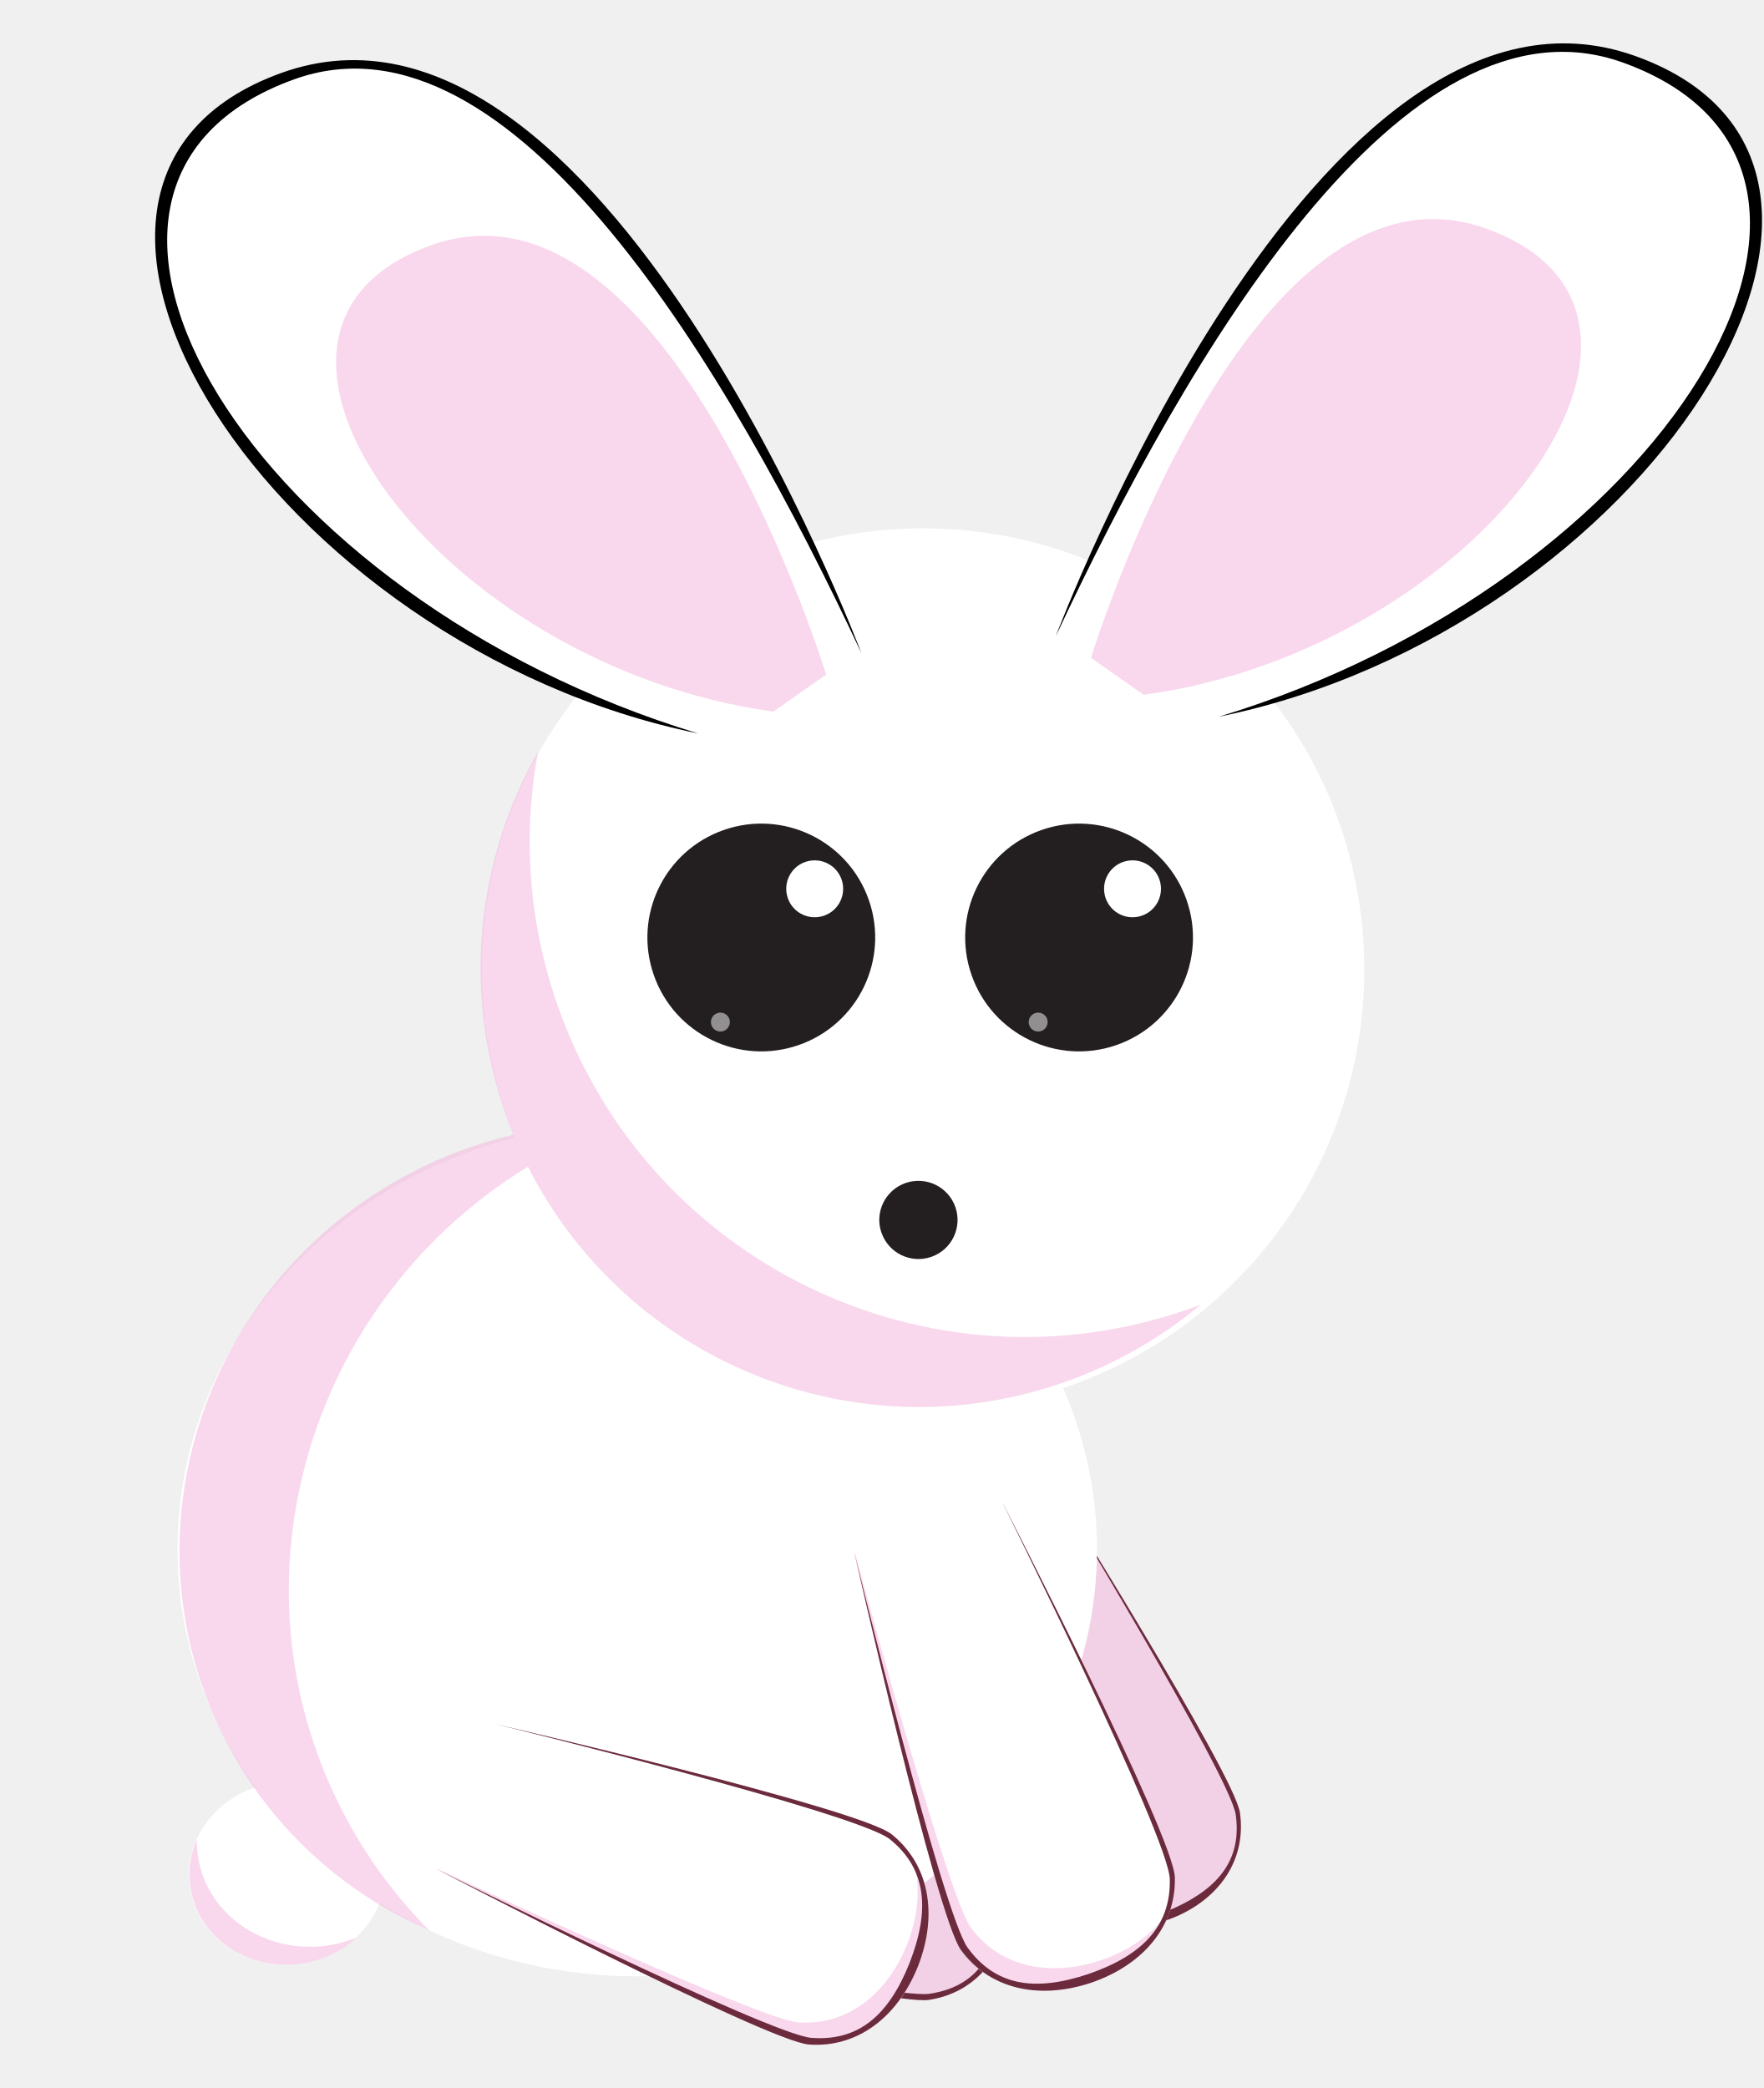
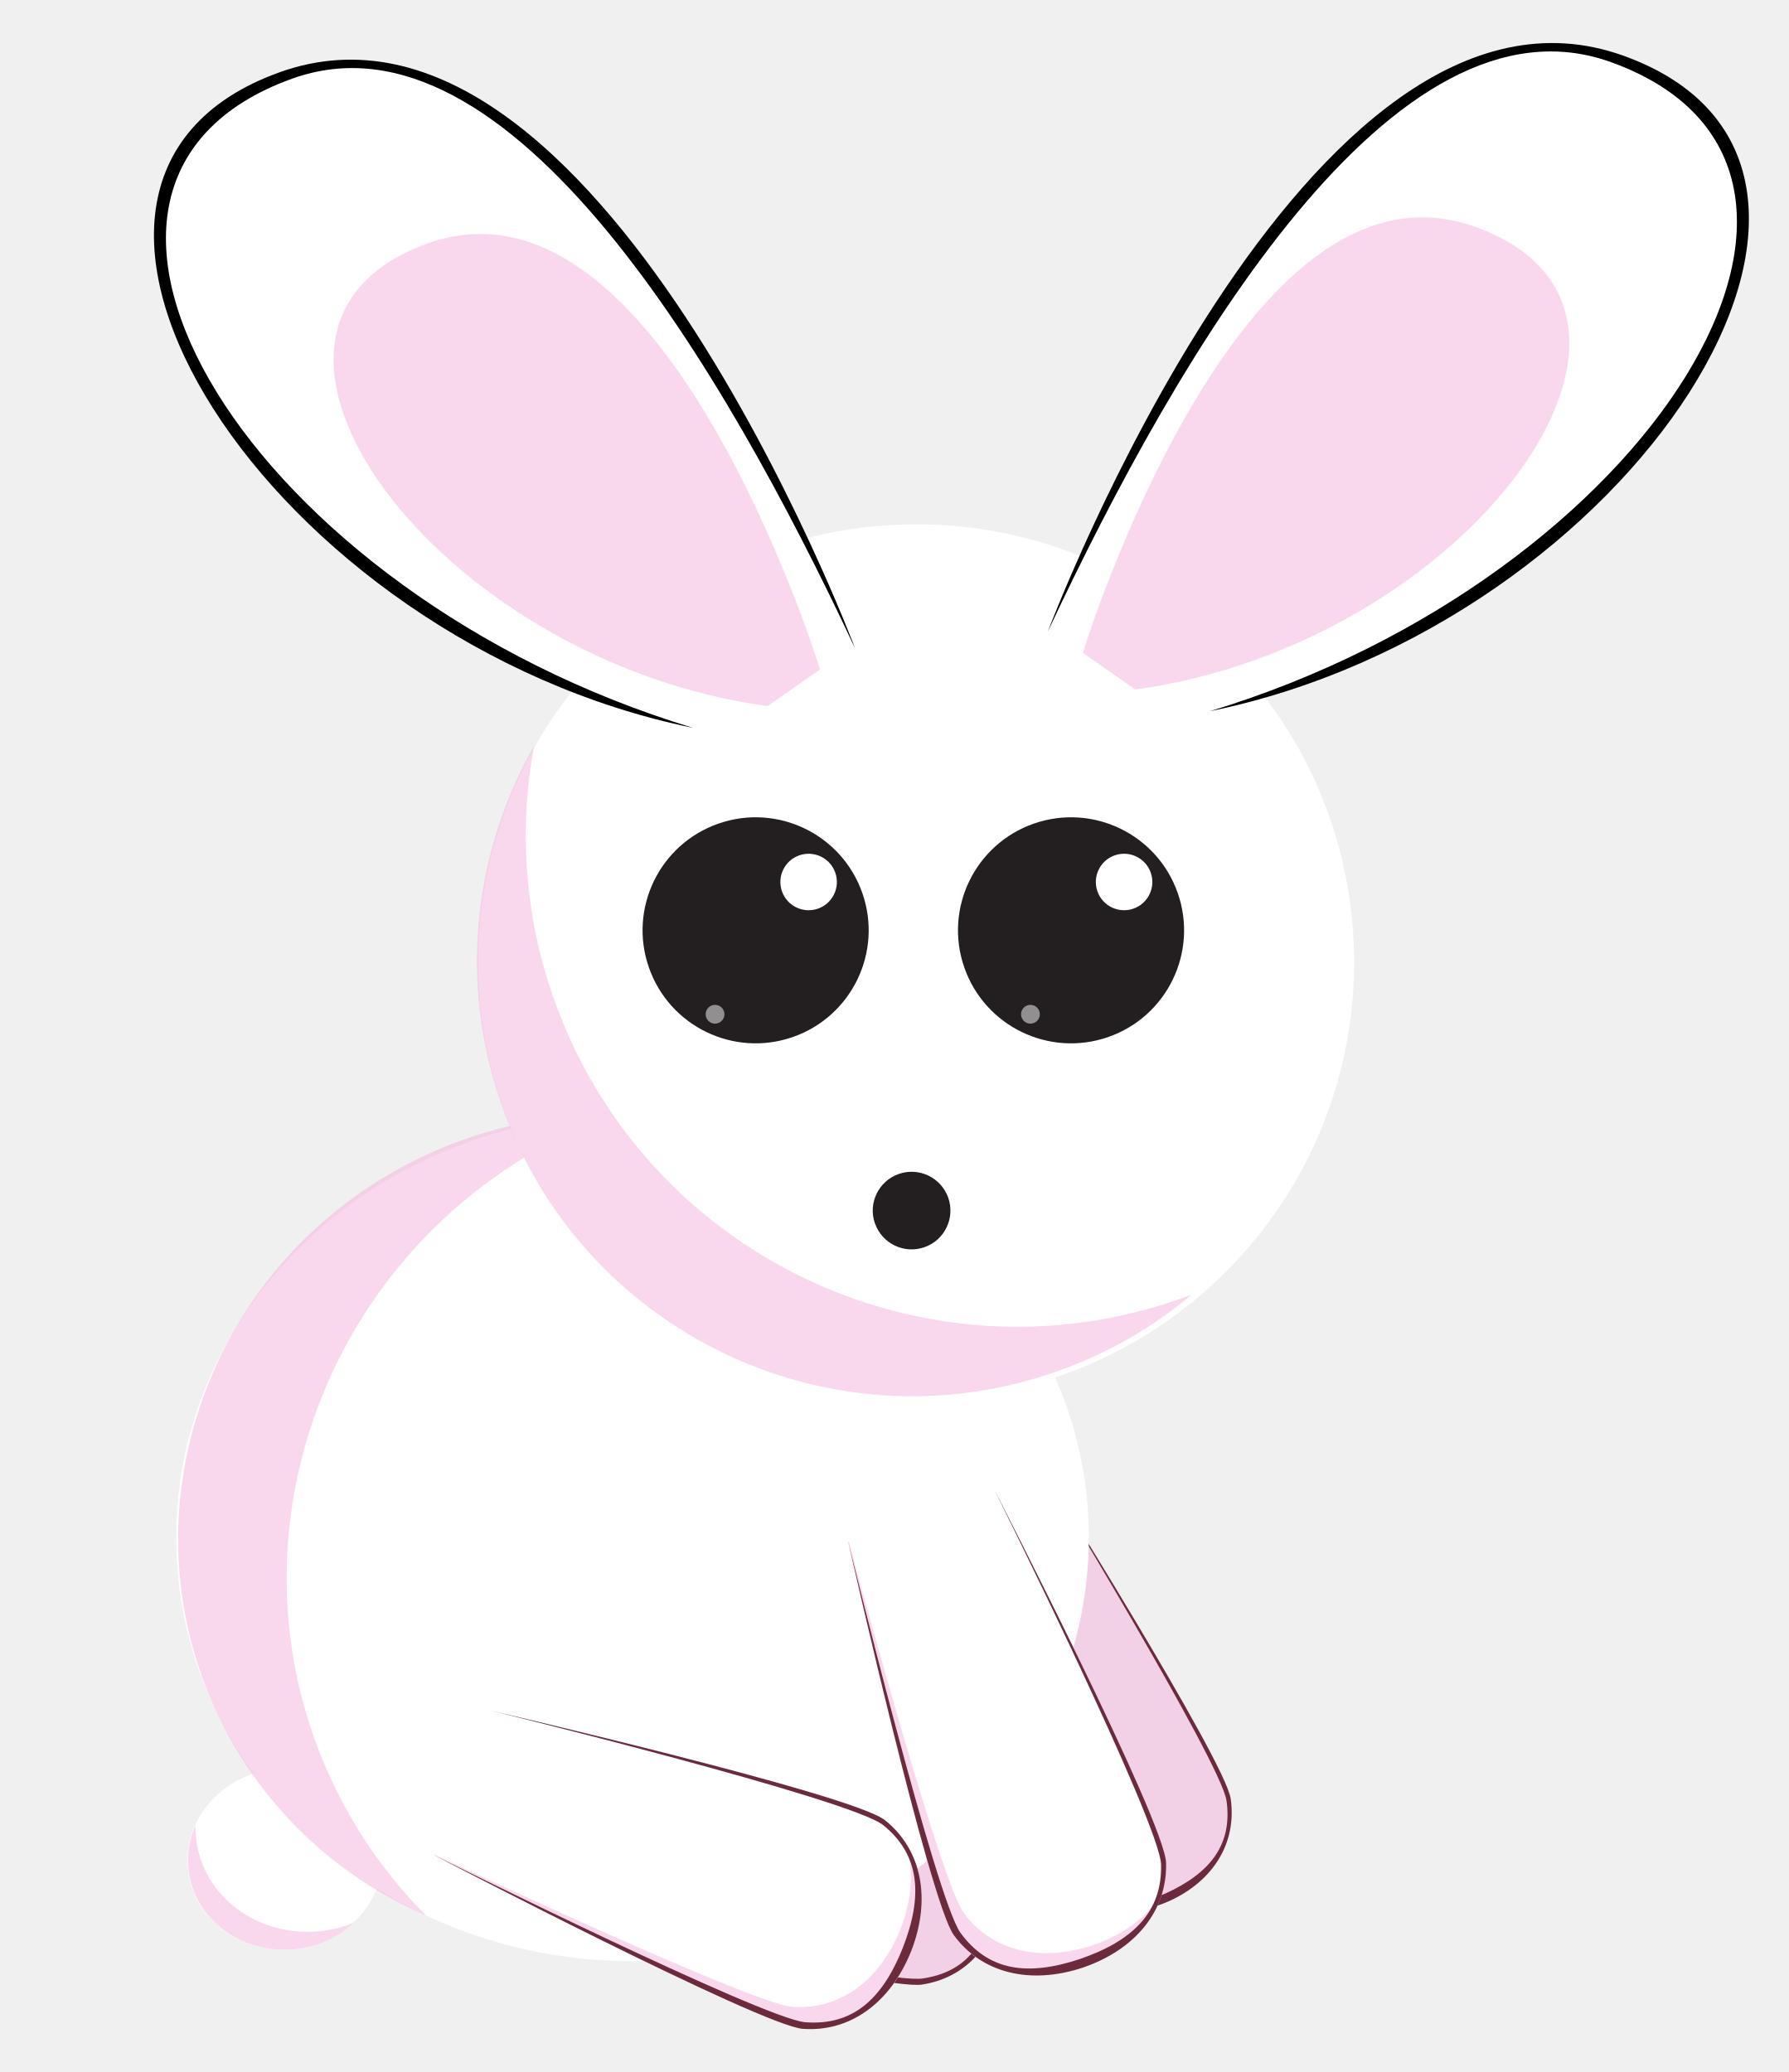
- <svg xmlns="http://www.w3.org/2000/svg" viewBox="3356.93 351.91 356.89 422.51">
+ <svg xmlns="http://www.w3.org/2000/svg" viewBox="3356.93 351.91 364.61 422.51">
  <defs>
    <style>
      .st0 {
        fill: #231f20;
      }
      .st1, .st2 {
        opacity: .5;
      }
      .st1, .st3 {
        fill: #f3b2db;
      }
      .st4 {
        font-family: MyriadPro-Regular, 'Myriad Pro';
        font-size: 99.48px;
      }
      .st2, .st5, .st6, .st7, .st8 {
        fill: #fff;
      }
      .st9, .st10 {
        fill: none;
      }
      .st11 {
        fill: #6c2b3d;
      }
    </style>
  </defs>
  <g>
    <path class="st3" d="M3365.24,763.77c-.06-.01-.12-.03-.18-.04-.06-.01-.12-.02-.18-.03l.36.08Z" />
    <path class="st3" d="M3365.63,761.97c-.06-.01-.12-.03-.18-.04-.06-.01-.12-.02-.18-.04l.36.08Z" />
    <g>
      <g>
        <path class="st1" d="M3568.87,650.56s37.84,60.3,38.95,68.14c1.27,8.95-3.47,16.8-12.65,20.92l.3-.13c-9.18,4.13-18.2,2.48-24.05-4.4-5.14-6.04-27.78-73.17-27.78-73.17" />
        <path class="st11" d="M3568.87,650.56s36.99,60.68,38.1,68.53c1.26,8.9-3.29,14.76-12.37,18.89.05-.02.1-.04.15-.06l-.3.13c.05-.02.1-.04.15-.07-9.1,4.06-16.22,3.44-22.04-3.4-5.14-6.04-28.92-72.66-28.92-72.66,0,0,22.64,67.14,27.78,73.17,5.82,6.84,14.78,8.51,23.9,4.46,9.08-4.15,13.77-11.95,12.5-20.85-1.11-7.85-38.95-68.14-38.95-68.14Z" />
      </g>
      <g>
        <path class="st1" d="M3471.77,714.04s71.18-.22,78.43,2.99c8.26,3.66,12.41,11.83,11.07,21.8l.04-.32c-1.35,9.97-7.52,16.75-16.46,18.08-7.84,1.17-76.79-15.13-76.79-15.13" />
        <path class="st11" d="M3471.77,714.04s71.06.71,78.31,3.91c8.22,3.64,10.79,10.6,9.49,20.49,0-.05.02-.11.02-.16l-.04.32c0-.06.01-.11.02-.16-1.37,9.87-5.66,15.59-14.55,16.91-7.84,1.17-76.96-13.89-76.96-13.89,0,0,68.95,16.3,76.79,15.13,8.89-1.32,15.04-8.04,16.43-17.92,1.28-9.9-2.86-18.01-11.08-21.64-7.25-3.21-78.43-2.99-78.43-2.99Z" />
      </g>
      <path class="st7 kv0" d="M3395.26,733.19c1.13,10.14,10.9,17.38,21.82,16.17,10.92-1.21,18.86-10.42,17.74-20.57-1.13-10.14-10.9-17.38-21.82-16.17-10.92,1.21-18.86,10.42-17.74,20.56Z" />
      <path class="st1" d="M3396.9,726.81c-.1-.9-.14-1.79-.12-2.67-1.24,2.78-1.78,5.86-1.42,9.04,1.13,10.14,10.9,17.38,21.82,16.17,4.67-.52,8.79-2.5,11.89-5.38-2.09.86-4.34,1.45-6.71,1.71-12.74,1.42-24.14-7.03-25.45-18.87Z" />
      <ellipse class="st7 kv1" cx="3485.87" cy="665.42" rx="93.03" ry="86.4" />
      <path class="st1" d="M3470.2,584.33c3.74-1.94,7.55-3.63,11.4-5.07-13.9-.17-28.09,3-41.35,9.89-42.35,21.99-59.18,73.51-37.6,115.09,9.22,17.76,23.97,30.83,41.14,38.27-6.84-6.86-12.76-14.86-17.45-23.9-25.18-48.51-5.54-108.62,43.87-134.27Z" />
      <path class="st5" d="M3457.07,700.75s73.71,17.03,80.3,22.34c7.51,6.05,9.49,16.12,5.27,26.84l.14-.34c-4.22,10.72-12.53,16.73-22.15,16.04-8.44-.61-75.16-35.39-75.16-35.39" />
      <path class="st1" d="M3540.52,745.25c.02-.06.05-.11.07-.17l-.14.35c.02-.06.04-.12.06-.17-4.24,10.61-12.51,16.56-22.08,15.87-7.31-.53-59.18-24.6-72.92-31.02l-.05.13s66.72,34.78,75.16,35.39c9.57.69,17.84-5.26,22.08-15.87,3.22-8.3,2.71-16.18-1.2-22.11,1.75,5.17,1.47,11.28-.99,17.62Z" />
      <path class="st11" d="M3457.07,700.75s73.32,18.02,79.91,23.33c7.47,6.02,8.16,14.36,4.01,24.99.02-.06.05-.11.07-.17l-.14.35c.02-.06.04-.12.07-.17-4.22,10.6-10.27,15.89-19.84,15.2-8.44-.61-75.69-34.05-75.69-34.05,0,0,66.72,34.78,75.16,35.39,9.57.69,17.84-5.26,22.08-15.87,4.13-10.65,2.14-20.64-5.33-26.66-6.59-5.31-80.3-22.34-80.3-22.34Z" />
      <path class="st5" d="M3559.83,656.08s34.61,67.27,34.81,75.73c.23,9.65-6.17,17.66-17.08,21.36l.35-.12c-10.91,3.7-20.87,1.24-26.55-6.55-4.99-6.84-21.53-80.24-21.53-80.24" />
      <path class="st1" d="M3579.75,748.54c.06-.02.12-.03.18-.05l-.35.12c.06-.02.11-.04.17-.06-10.84,3.61-20.72,1.14-26.38-6.61-4.32-5.92-19.45-61.07-23.41-75.71l-.13.05s16.54,73.4,21.53,80.23c5.65,7.75,15.54,10.22,26.38,6.61,8.41-2.9,14.1-8.39,16.1-15.2-2.82,4.68-7.66,8.41-14.09,10.63Z" />
      <path class="st3" d="M3475.85,787.78c-.06,0-.12.01-.19.02s-.12.02-.18.03l.37-.05Z" />
      <path class="st3" d="M3475.59,785.96c-.06,0-.12.01-.18.02-.06,0-.12.02-.18.03l.37-.05Z" />
      <path class="st11" d="M3559.83,656.08s33.6,67.61,33.8,76.07c.23,9.59-5.69,15.5-16.49,19.21.06-.02.12-.04.18-.06l-.35.12c.06-.02.12-.04.18-.06-10.82,3.62-18.77,2.42-24.42-5.33-4.99-6.84-22.89-79.77-22.89-79.77,0,0,16.54,73.4,21.53,80.24,5.65,7.75,15.54,10.22,26.38,6.61,10.8-3.73,17.14-11.7,16.91-21.29-.2-8.46-34.81-75.73-34.81-75.73Z" />
      <circle class="st6 kv2" cx="3543.71" cy="548.1" r="89.28" transform="translate(650.3625 2666.317) rotate(-45)" />
      <path class="st1" d="M3469.69,555.16c-5.92-17.04-6.97-34.59-3.89-51.14-12.19,21.45-15.43,47.86-6.69,73,16.09,46.28,66.65,70.75,112.92,54.67,10.49-3.65,19.85-9.06,27.88-15.8-.9.34-1.81.68-2.72.99-52.25,18.16-109.33-9.47-127.49-61.72Z" />
      <g>
        <path class="st0" d="M3532.74,534.05c4.18,12.02-2.18,25.15-14.2,29.33-12.02,4.18-25.15-2.18-29.33-14.2-4.18-12.02,2.18-25.15,14.2-29.33,12.02-4.18,25.15,2.18,29.33,14.2Z" />
        <path class="st5" d="M3527.22,529.87c1.04,3-.54,6.29-3.55,7.33-3,1.04-6.29-.54-7.33-3.55-1.04-3,.54-6.29,3.55-7.33,3-1.04,6.29.55,7.33,3.55Z" />
        <path class="st2" d="M3504.51,558.09c.35,1-.18,2.1-1.18,2.45-1,.35-2.1-.18-2.44-1.18-.35-1,.18-2.09,1.18-2.44,1-.35,2.1.18,2.44,1.18Z" />
      </g>
      <g>
        <path class="st0" d="M3597.04,534.05c4.18,12.02-2.18,25.15-14.2,29.33-12.02,4.18-25.15-2.18-29.33-14.2-4.18-12.02,2.18-25.15,14.2-29.33s25.15,2.18,29.33,14.2Z" />
        <path class="st5" d="M3591.53,529.87c1.04,3-.54,6.29-3.55,7.33-3,1.04-6.29-.54-7.33-3.55-1.04-3,.54-6.29,3.55-7.33,3-1.04,6.29.55,7.33,3.55Z" />
        <path class="st2" d="M3568.81,558.09c.35,1-.18,2.1-1.18,2.45-1,.35-2.09-.18-2.44-1.18-.35-1,.18-2.09,1.18-2.44,1-.35,2.1.18,2.44,1.18Z" />
      </g>
      <path class="st5" d="M3532.74,488.36s-54.63-140.85-115.66-121.34c-68.62,21.93,3.14,123.3,93.85,135.65" />
      <path class="st1" d="M3524.1,488.42s-31.89-104.16-80.02-86.86c-48.13,17.3,1.73,85.13,69.35,94.34" />
      <path d="M3416.49,367.95c44.23-15.9,88.19,59.43,114.74,116.13,0,0-52.78-140.62-117.34-117.42-62.34,22.41-1.6,116.14,84.33,133.67-90.13-27.3-141.48-110.9-81.73-132.38Z" />
      <path class="st5" d="M3569.04,484.98s54.63-140.85,115.66-121.34c68.62,21.93-3.14,123.29-93.85,135.65" />
      <path class="st1" d="M3577.68,485.03s31.89-104.16,80.02-86.86c48.13,17.3-1.73,85.13-69.35,94.34" />
      <path d="M3685.29,364.56c-44.24-15.9-88.19,59.43-114.74,116.13,0,0,52.78-140.62,117.34-117.42,62.34,22.41,1.6,116.14-84.33,133.67,90.13-27.3,141.48-110.9,81.73-132.38Z" />
      <path class="st0" d="M3535.29,601.37c-1.44-4.13.75-8.64,4.88-10.08,4.13-1.43,8.64.75,10.08,4.88,1.43,4.13-.75,8.64-4.88,10.07-4.13,1.43-8.64-.75-10.07-4.88Z" />
    </g>
  </g>
</svg>
